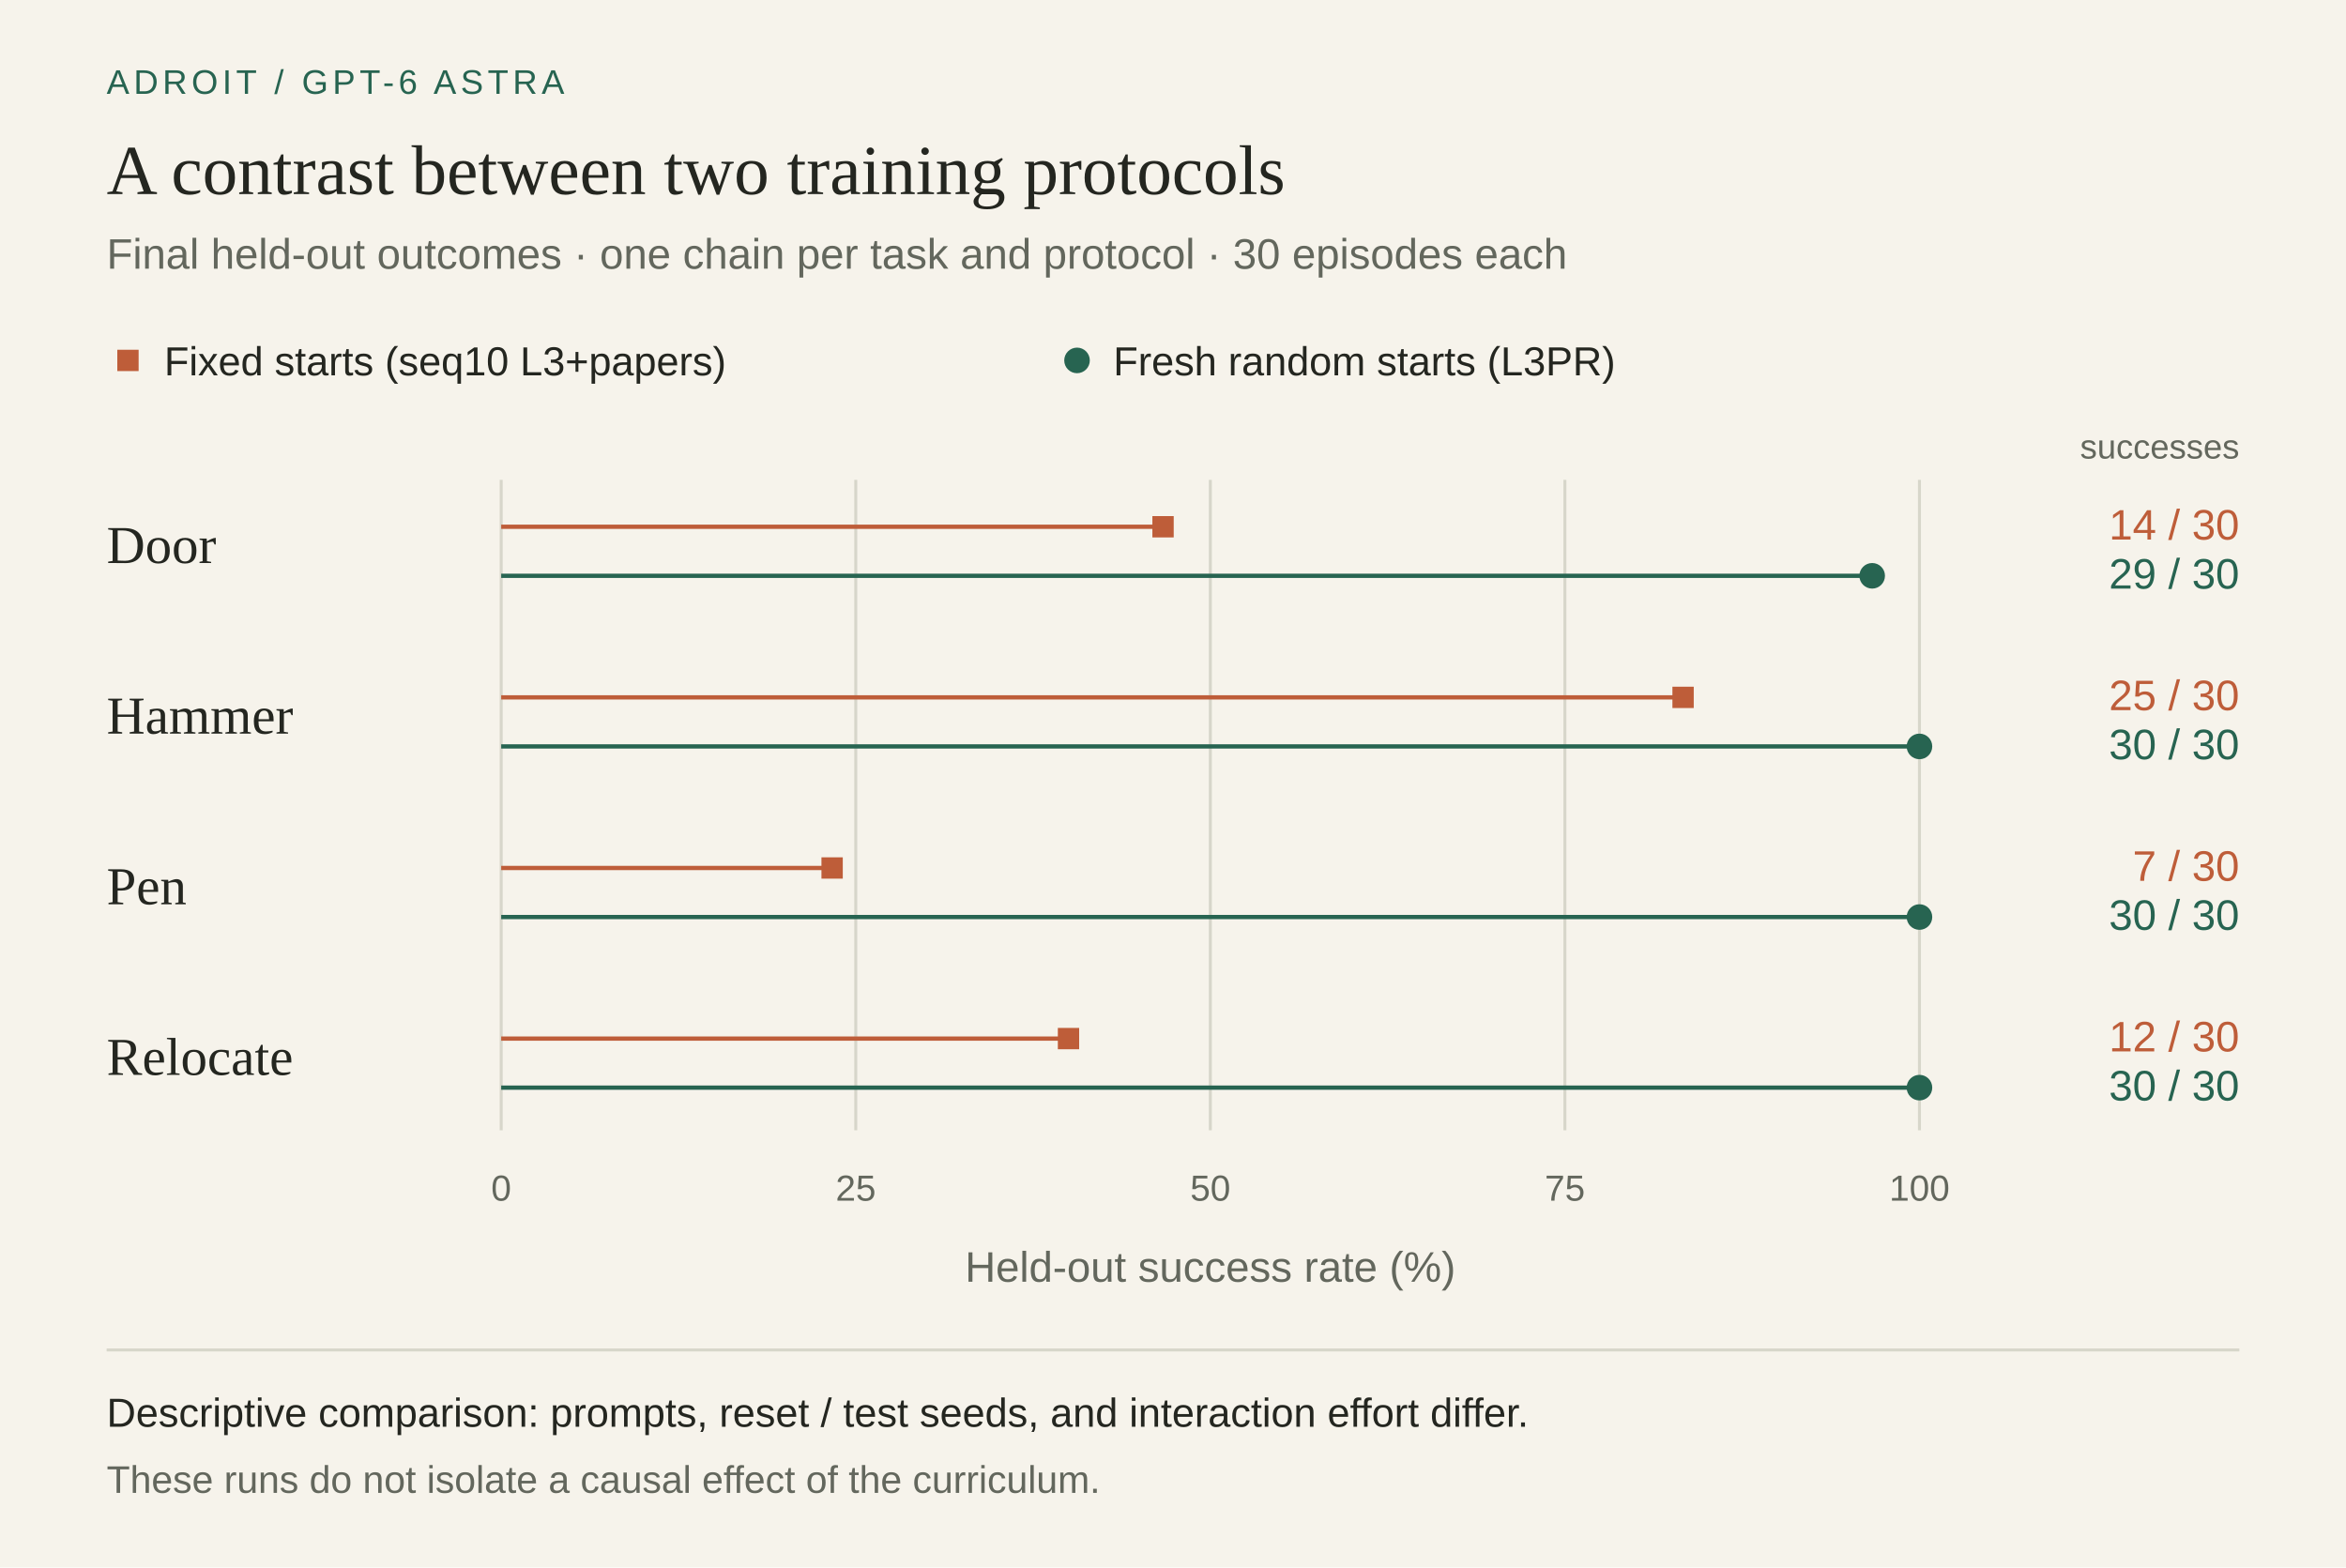
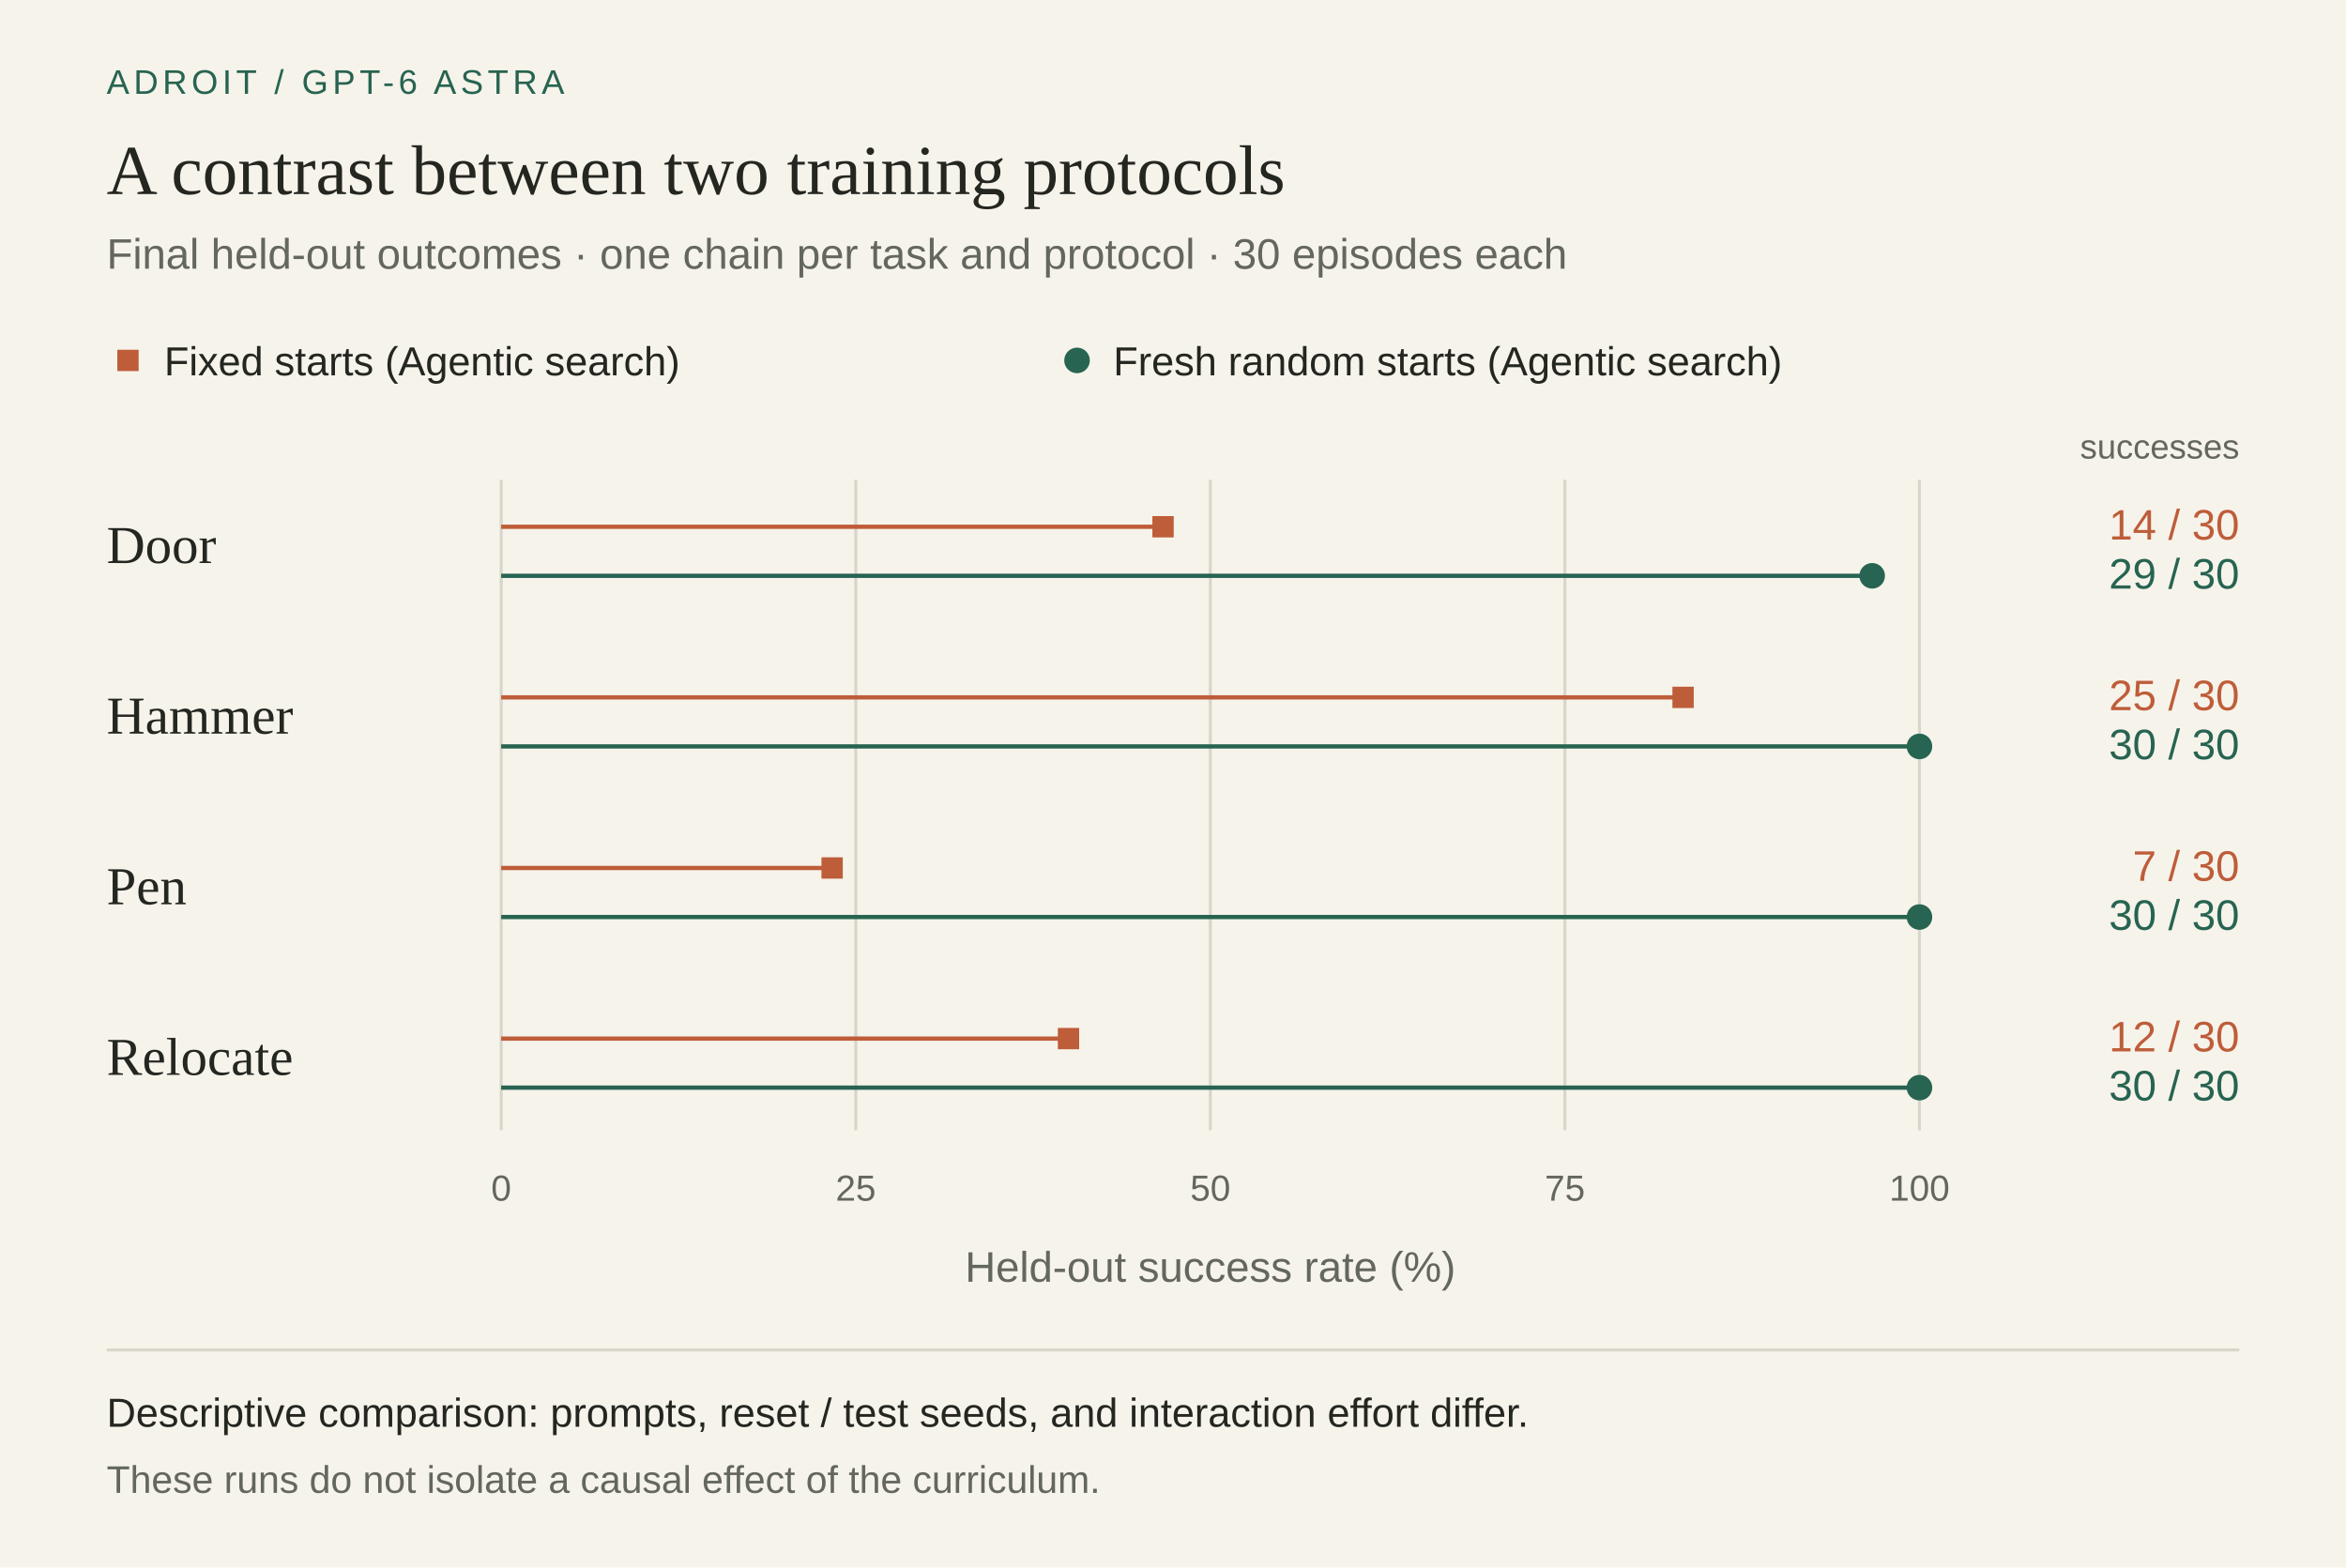
<svg xmlns="http://www.w3.org/2000/svg" width="1100" height="735" viewBox="0 0 1100 735" role="img" aria-labelledby="figure-title figure-desc">
  <defs>
    <marker id="arrow" markerWidth="8" markerHeight="8" refX="7" refY="4" orient="auto" markerUnits="userSpaceOnUse">
      <path d="M 0 0 L 8 4 L 0 8 Z" fill="#276451" />
    </marker>
  </defs>
  <rect width="1100" height="735" fill="#f6f3eb" />
  <text x="50" y="44" font-family="Arial, Helvetica, sans-serif" font-size="16" fill="#276451" text-anchor="start" letter-spacing="2">ADROIT  /  GPT-6 ASTRA</text>
  <text x="50" y="91" font-family="Georgia, 'Times New Roman', serif" font-size="33" fill="#242620" text-anchor="start">A contrast between two training protocols</text>
  <text x="50" y="126" font-family="Arial, Helvetica, sans-serif" font-size="20" fill="#63675d" text-anchor="start">Final held-out outcomes · one chain per task and protocol · 30 episodes each</text>
  <rect x="55" y="164" width="10" height="10" fill="#be5d39" />
-   <text x="77" y="176" font-family="Arial, Helvetica, sans-serif" font-size="19" fill="#242620" text-anchor="start">Fixed starts (seq10 L3+papers)</text>
+   <text x="77" y="176" font-family="Arial, Helvetica, sans-serif" font-size="19" fill="#242620" text-anchor="start">Fixed starts (Agentic search)</text>
  <circle cx="505" cy="169" r="6" fill="#276451" />
-   <text x="522" y="176" font-family="Arial, Helvetica, sans-serif" font-size="19" fill="#242620" text-anchor="start">Fresh random starts (L3PR)</text>
+   <text x="522" y="176" font-family="Arial, Helvetica, sans-serif" font-size="19" fill="#242620" text-anchor="start">Fresh random starts (Agentic search)</text>
  <text x="1050" y="215" font-family="Arial, Helvetica, sans-serif" font-size="16" fill="#63675d" text-anchor="end">successes</text>
  <line x1="235.0" y1="225" x2="235.0" y2="530" stroke="#d7d6ca" stroke-width="1.4" />
  <text x="235.0" y="563" font-family="Arial, Helvetica, sans-serif" font-size="17" fill="#63675d" text-anchor="middle">0</text>
  <line x1="401.25" y1="225" x2="401.25" y2="530" stroke="#d7d6ca" stroke-width="1.4" />
  <text x="401.25" y="563" font-family="Arial, Helvetica, sans-serif" font-size="17" fill="#63675d" text-anchor="middle">25</text>
  <line x1="567.5" y1="225" x2="567.5" y2="530" stroke="#d7d6ca" stroke-width="1.4" />
  <text x="567.5" y="563" font-family="Arial, Helvetica, sans-serif" font-size="17" fill="#63675d" text-anchor="middle">50</text>
  <line x1="733.75" y1="225" x2="733.75" y2="530" stroke="#d7d6ca" stroke-width="1.4" />
  <text x="733.75" y="563" font-family="Arial, Helvetica, sans-serif" font-size="17" fill="#63675d" text-anchor="middle">75</text>
  <line x1="900.0" y1="225" x2="900.0" y2="530" stroke="#d7d6ca" stroke-width="1.4" />
  <text x="900.0" y="563" font-family="Arial, Helvetica, sans-serif" font-size="17" fill="#63675d" text-anchor="middle">100</text>
  <text x="50" y="264" font-family="Georgia, 'Times New Roman', serif" font-size="25" fill="#242620" text-anchor="start">Door</text>
  <line x1="235" y1="247" x2="545.333" y2="247" stroke="#be5d39" stroke-width="2" />
  <rect x="540.333" y="242" width="10" height="10" fill="#be5d39" />
  <text x="1050" y="253" font-family="Arial, Helvetica, sans-serif" font-size="20" fill="#be5d39" text-anchor="end">14 / 30</text>
  <line x1="235" y1="270" x2="877.833" y2="270" stroke="#276451" stroke-width="2" />
  <circle cx="877.833" cy="270" r="6" fill="#276451" />
  <text x="1050" y="276" font-family="Arial, Helvetica, sans-serif" font-size="20" fill="#276451" text-anchor="end">29 / 30</text>
  <text x="50" y="344" font-family="Georgia, 'Times New Roman', serif" font-size="25" fill="#242620" text-anchor="start">Hammer</text>
  <line x1="235" y1="327" x2="789.167" y2="327" stroke="#be5d39" stroke-width="2" />
  <rect x="784.167" y="322" width="10" height="10" fill="#be5d39" />
  <text x="1050" y="333" font-family="Arial, Helvetica, sans-serif" font-size="20" fill="#be5d39" text-anchor="end">25 / 30</text>
  <line x1="235" y1="350" x2="900.0" y2="350" stroke="#276451" stroke-width="2" />
  <circle cx="900.0" cy="350" r="6" fill="#276451" />
  <text x="1050" y="356" font-family="Arial, Helvetica, sans-serif" font-size="20" fill="#276451" text-anchor="end">30 / 30</text>
  <text x="50" y="424" font-family="Georgia, 'Times New Roman', serif" font-size="25" fill="#242620" text-anchor="start">Pen</text>
  <line x1="235" y1="407" x2="390.167" y2="407" stroke="#be5d39" stroke-width="2" />
  <rect x="385.167" y="402" width="10" height="10" fill="#be5d39" />
  <text x="1050" y="413" font-family="Arial, Helvetica, sans-serif" font-size="20" fill="#be5d39" text-anchor="end">7 / 30</text>
  <line x1="235" y1="430" x2="900.0" y2="430" stroke="#276451" stroke-width="2" />
  <circle cx="900.0" cy="430" r="6" fill="#276451" />
  <text x="1050" y="436" font-family="Arial, Helvetica, sans-serif" font-size="20" fill="#276451" text-anchor="end">30 / 30</text>
  <text x="50" y="504" font-family="Georgia, 'Times New Roman', serif" font-size="25" fill="#242620" text-anchor="start">Relocate</text>
  <line x1="235" y1="487" x2="501.0" y2="487" stroke="#be5d39" stroke-width="2" />
  <rect x="496.0" y="482" width="10" height="10" fill="#be5d39" />
  <text x="1050" y="493" font-family="Arial, Helvetica, sans-serif" font-size="20" fill="#be5d39" text-anchor="end">12 / 30</text>
  <line x1="235" y1="510" x2="900.0" y2="510" stroke="#276451" stroke-width="2" />
  <circle cx="900.0" cy="510" r="6" fill="#276451" />
  <text x="1050" y="516" font-family="Arial, Helvetica, sans-serif" font-size="20" fill="#276451" text-anchor="end">30 / 30</text>
  <text x="567.5" y="601" font-family="Arial, Helvetica, sans-serif" font-size="20" fill="#63675d" text-anchor="middle">Held-out success rate (%)</text>
  <line x1="50" y1="633" x2="1050" y2="633" stroke="#d7d6ca" stroke-width="1.4" />
  <text x="50" y="669" font-family="Arial, Helvetica, sans-serif" font-size="19" fill="#242620" text-anchor="start">Descriptive comparison: prompts, reset / test seeds, and interaction effort differ.</text>
  <text x="50" y="700" font-family="Arial, Helvetica, sans-serif" font-size="18" fill="#63675d" text-anchor="start">These runs do not isolate a causal effect of the curriculum.</text>
</svg>
